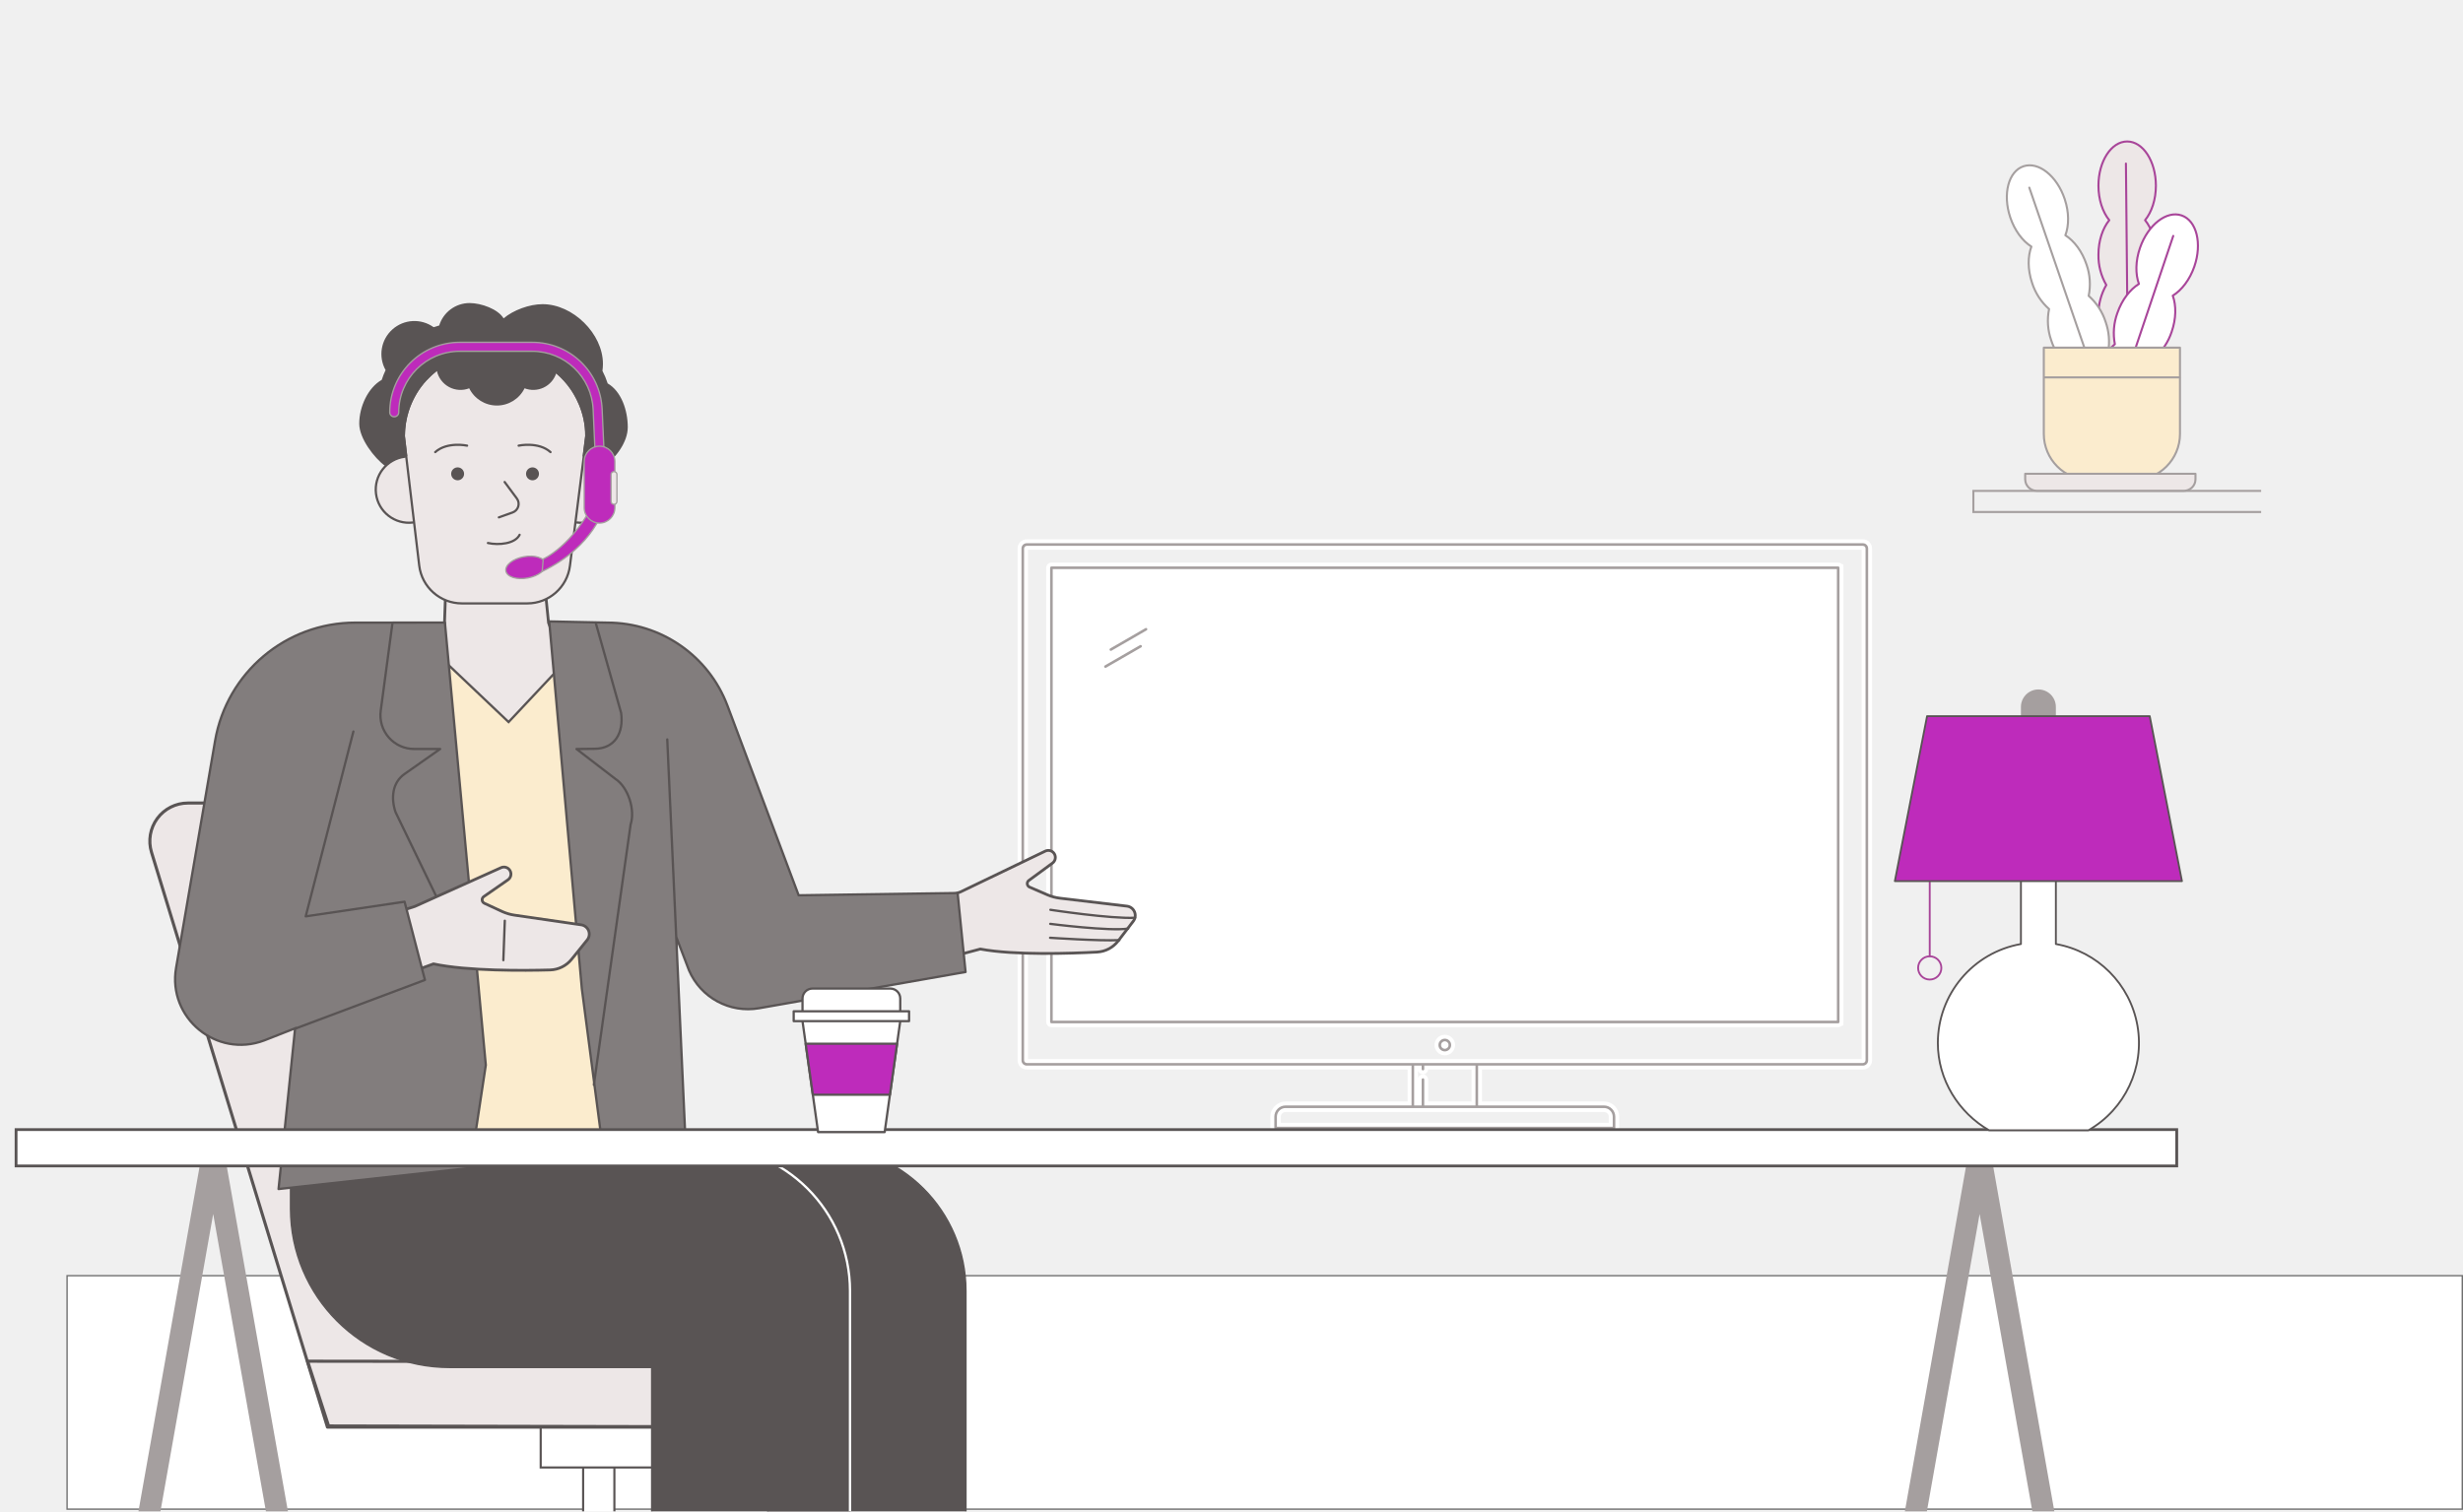
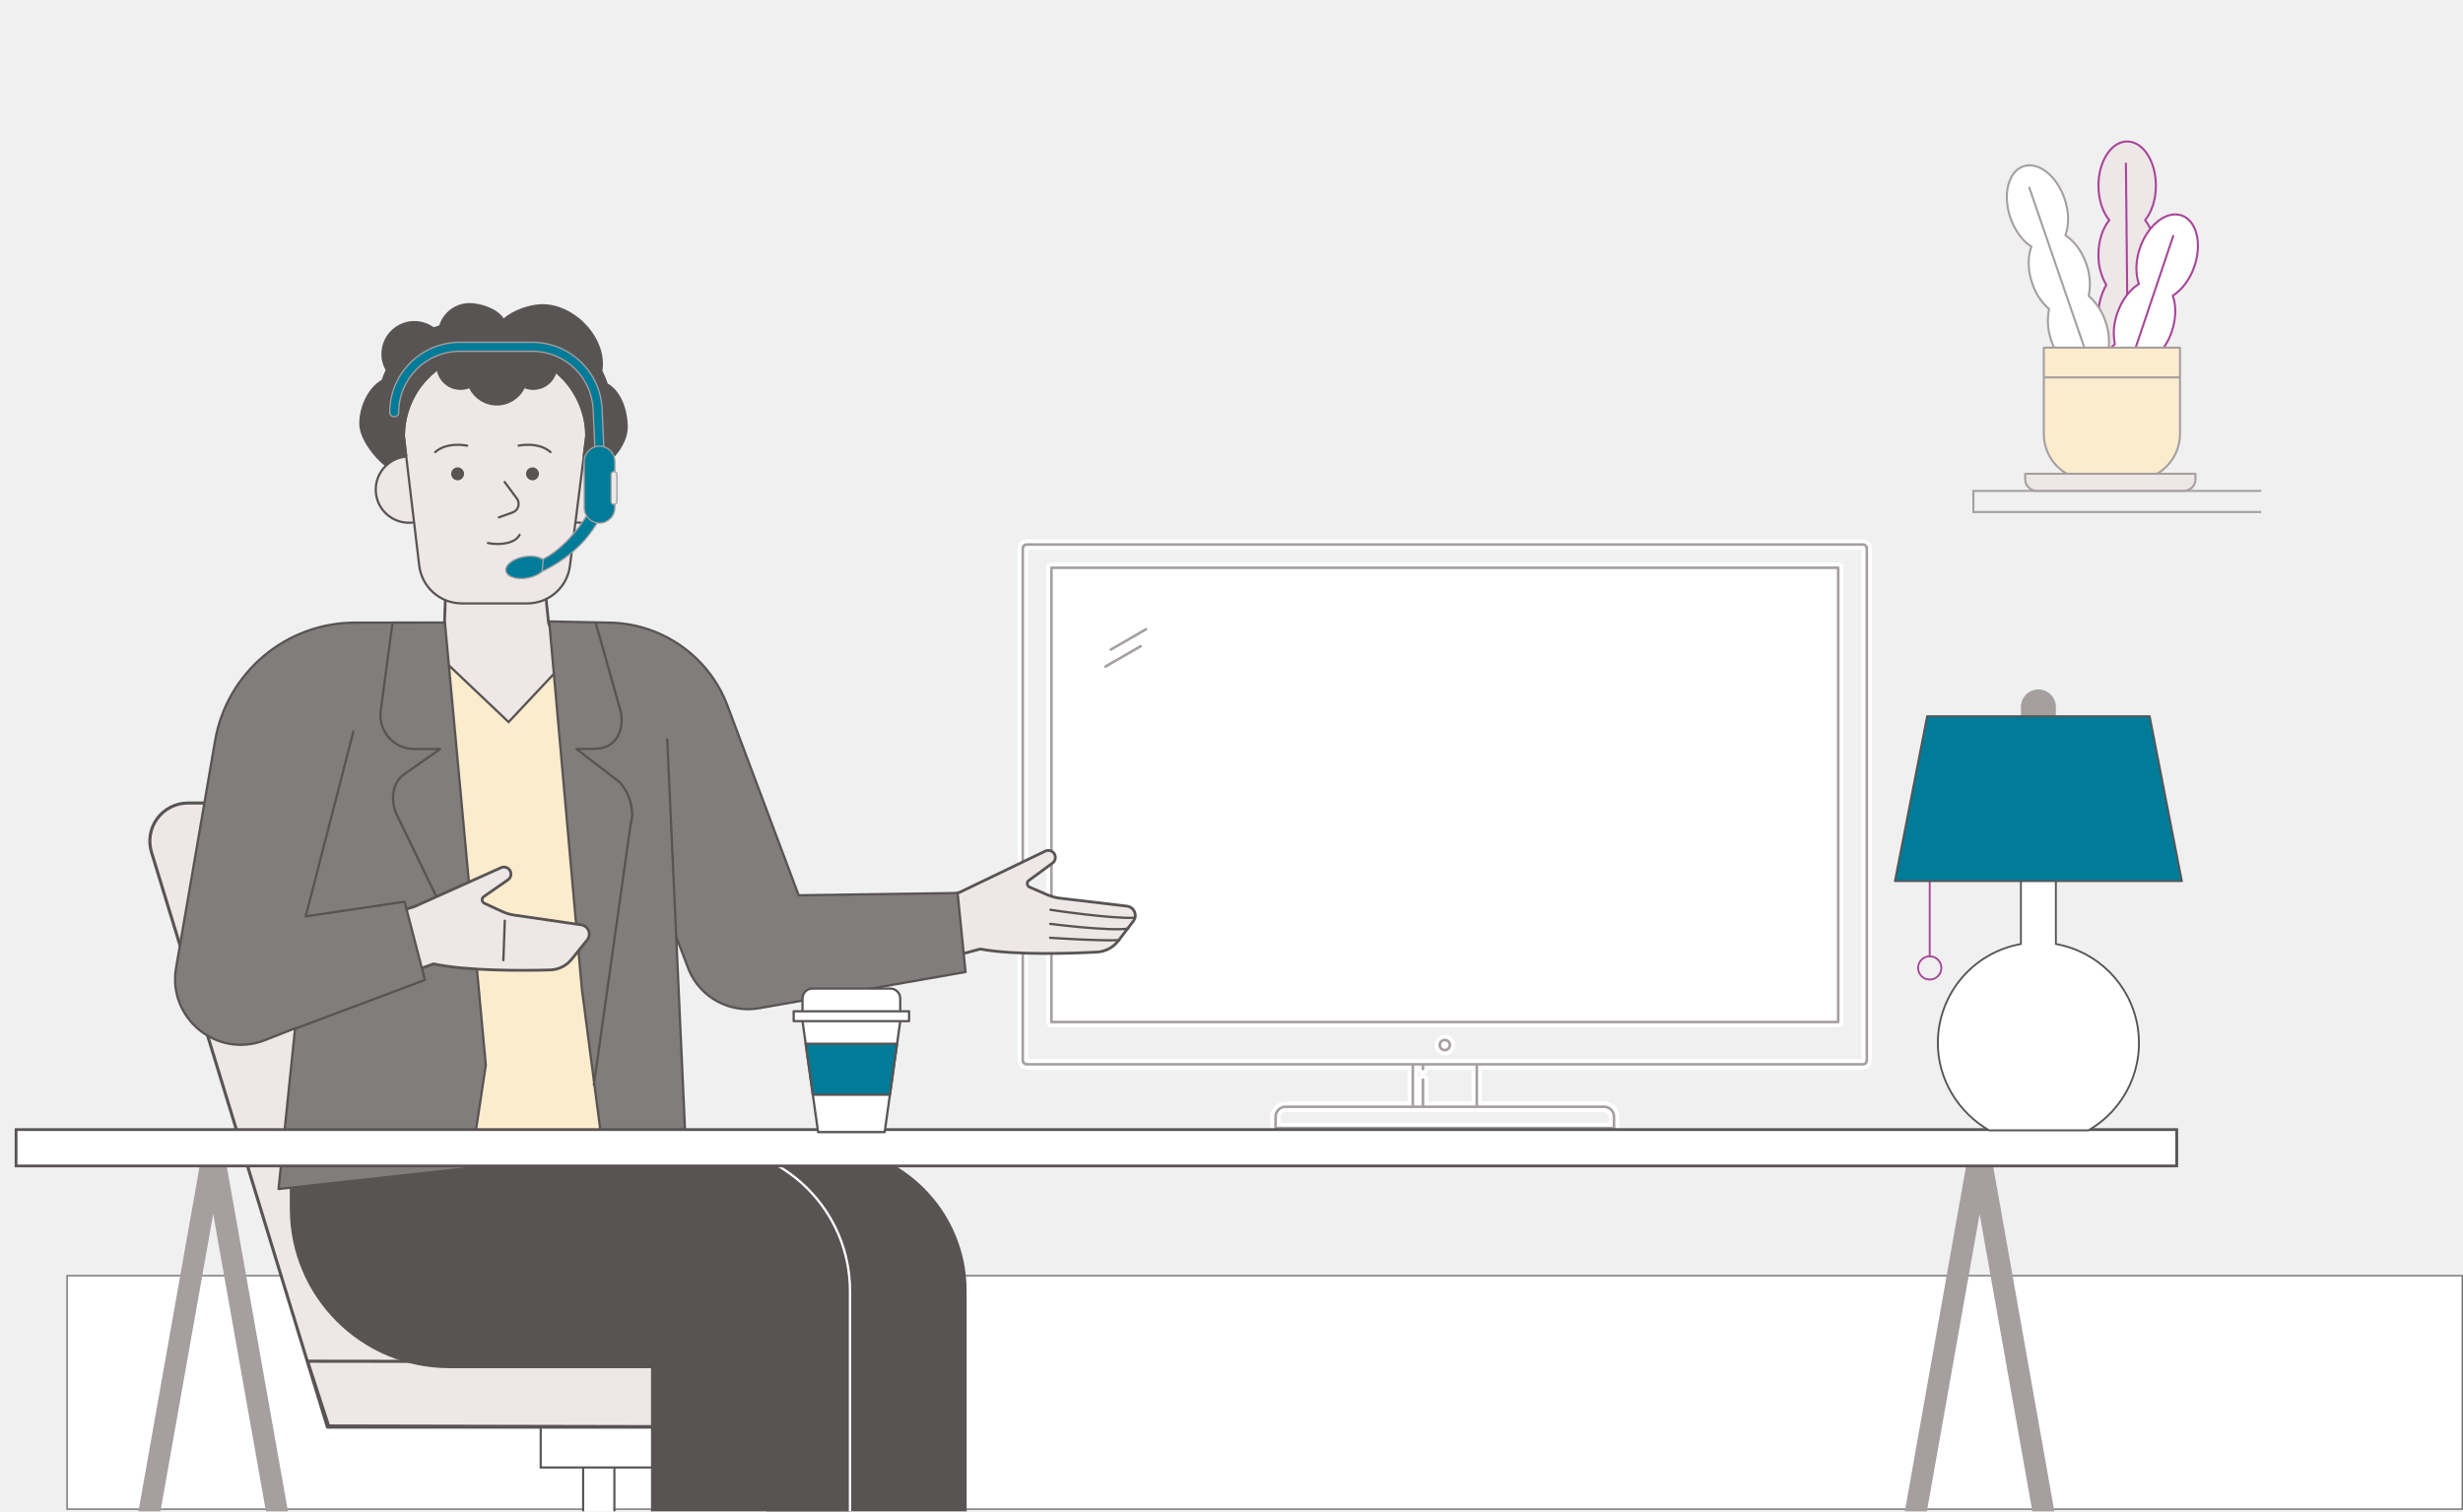
<svg xmlns="http://www.w3.org/2000/svg" width="1761.473" height="1081.059" viewBox="0 0 1761.473 1081.059">
  <defs>
    <clipPath id="clip-path">
      <rect id="Rectangle_1205" data-name="Rectangle 1205" width="1617.114" height="1081.059" transform="translate(0 0.002)" fill="none" />
    </clipPath>
  </defs>
  <g id="Assets" transform="translate(0 -0.002)">
    <g id="Rectangle_2044" data-name="Rectangle 2044" transform="translate(47.473 912.002)" fill="#fff" stroke="#707070" stroke-width="1">
      <rect width="1714" height="168" stroke="none" />
      <rect x="0.5" y="0.5" width="1713" height="167" fill="none" />
    </g>
    <rect id="Rectangle_1197" data-name="Rectangle 1197" width="563.363" height="327.114" transform="translate(753.591 405.044)" fill="#fff" />
    <rect id="Rectangle_1198" data-name="Rectangle 1198" width="563.363" height="327.114" transform="translate(753.591 405.044)" fill="none" stroke="#fff" stroke-miterlimit="10" stroke-width="2.801" />
    <g id="Group_1151" data-name="Group 1151">
      <g id="Group_1150" data-name="Group 1150" clip-path="url(#clip-path)">
        <path id="Path_3981" data-name="Path 3981" d="M1332.315,387.175H734.267a5.141,5.141,0,0,0-5.135,5.134v366.2a5.141,5.141,0,0,0,5.135,5.135h273.818v25.693H919.412a9.478,9.478,0,0,0-9.468,9.467v8.113a2.334,2.334,0,0,0,2.334,2.334H1154.3a2.333,2.333,0,0,0,2.334-2.334V798.8a9.478,9.478,0,0,0-9.468-9.467H1058.5V763.644h273.818a5.14,5.14,0,0,0,5.135-5.135v-366.2a5.14,5.14,0,0,0-5.135-5.134M1147.17,794a4.805,4.805,0,0,1,4.8,4.8v5.78H914.612V798.8a4.806,4.806,0,0,1,4.8-4.8Zm-129.511-26.918a2.334,2.334,0,0,0,2.334-2.334v-1.108h33.836v25.693h-33.836V772.221a2.334,2.334,0,0,0-4.668,0v17.116h-2.572V763.644h2.572v1.108a2.334,2.334,0,0,0,2.334,2.334m315.123-8.577a.473.473,0,0,1-.467.467H734.267a.473.473,0,0,1-.467-.467v-366.2a.473.473,0,0,1,.467-.467h598.048a.473.473,0,0,1,.467.467Z" fill="#a59f9f" />
        <path id="Path_3982" data-name="Path 3982" d="M1332.315,387.175H734.267a5.141,5.141,0,0,0-5.135,5.134v366.2a5.141,5.141,0,0,0,5.135,5.135h273.818v25.693H919.412a9.478,9.478,0,0,0-9.468,9.467v8.113a2.334,2.334,0,0,0,2.334,2.334H1154.3a2.333,2.333,0,0,0,2.334-2.334V798.8a9.478,9.478,0,0,0-9.468-9.467H1058.5V763.644h273.818a5.14,5.14,0,0,0,5.135-5.135v-366.2A5.14,5.14,0,0,0,1332.315,387.175ZM1147.17,794a4.805,4.805,0,0,1,4.8,4.8v5.78H914.612V798.8a4.806,4.806,0,0,1,4.8-4.8Zm-129.511-26.918a2.334,2.334,0,0,0,2.334-2.334v-1.108h33.836v25.693h-33.836V772.221a2.334,2.334,0,0,0-4.668,0v17.116h-2.572V763.644h2.572v1.108A2.334,2.334,0,0,0,1017.659,767.086Zm315.123-8.577a.473.473,0,0,1-.467.467H734.267a.473.473,0,0,1-.467-.467v-366.2a.473.473,0,0,1,.467-.467h598.048a.473.473,0,0,1,.467.467Z" fill="none" stroke="#fff" stroke-miterlimit="10" stroke-width="2.801" />
        <path id="Path_3983" data-name="Path 3983" d="M1314.631,403.8H751.952a2.333,2.333,0,0,0-2.334,2.333v324.9a2.334,2.334,0,0,0,2.334,2.334h562.679a2.334,2.334,0,0,0,2.334-2.334v-324.9a2.333,2.333,0,0,0-2.334-2.333M1312.3,728.7H754.286V408.468H1312.3Z" fill="#a59f9f" />
        <path id="Path_3984" data-name="Path 3984" d="M1314.631,403.8H751.952a2.333,2.333,0,0,0-2.334,2.333v324.9a2.334,2.334,0,0,0,2.334,2.334h562.679a2.334,2.334,0,0,0,2.334-2.334v-324.9A2.333,2.333,0,0,0,1314.631,403.8ZM1312.3,728.7H754.286V408.468H1312.3Z" fill="none" stroke="#fff" stroke-miterlimit="10" stroke-width="2.801" />
        <path id="Path_3985" data-name="Path 3985" d="M1033.292,741.566a5.96,5.96,0,1,0,5.958,5.96,5.965,5.965,0,0,0-5.958-5.96m0,7.251a1.292,1.292,0,1,1,1.291-1.291,1.293,1.293,0,0,1-1.291,1.291" fill="#a59f9f" />
        <path id="Path_3986" data-name="Path 3986" d="M1033.292,741.566a5.96,5.96,0,1,0,5.958,5.96A5.965,5.965,0,0,0,1033.292,741.566Zm0,7.251a1.292,1.292,0,1,1,1.291-1.291A1.293,1.293,0,0,1,1033.292,748.817Z" fill="none" stroke="#fff" stroke-miterlimit="10" stroke-width="2.801" />
        <path id="Path_3987" data-name="Path 3987" d="M790.6,479.131a2.317,2.317,0,0,0,1.165-.313l25.158-14.526a2.334,2.334,0,0,0-2.334-4.042l-25.158,14.526a2.334,2.334,0,0,0,1.169,4.355" fill="#a59f9f" />
        <path id="Path_3988" data-name="Path 3988" d="M790.6,479.131a2.317,2.317,0,0,0,1.165-.313l25.158-14.526a2.334,2.334,0,0,0-2.334-4.042l-25.158,14.526a2.334,2.334,0,0,0,1.169,4.355Z" fill="none" stroke="#fff" stroke-miterlimit="10" stroke-width="2.801" />
        <path id="Path_3989" data-name="Path 3989" d="M794.453,466.977a2.31,2.31,0,0,0,1.164-.313l25.158-14.527a2.334,2.334,0,1,0-2.335-4.043l-25.156,14.528a2.334,2.334,0,0,0,1.169,4.355" fill="#a59f9f" />
        <path id="Path_3990" data-name="Path 3990" d="M794.453,466.977a2.31,2.31,0,0,0,1.164-.313l25.158-14.527a2.334,2.334,0,1,0-2.335-4.043l-25.156,14.528a2.334,2.334,0,0,0,1.169,4.355Z" fill="none" stroke="#fff" stroke-miterlimit="10" stroke-width="2.801" />
        <path id="Path_3991" data-name="Path 3991" d="M439.391,1234.309V1032.386H417.043v201.923l-157.6,48.34v43.333H277.11v-31.543l151.108-47.182,151.107,47.182v31.543h17.662v-43.333Z" fill="#fff" />
        <path id="Path_3992" data-name="Path 3992" d="M439.391,1234.309V1032.386H417.043v201.923l-157.6,48.34v43.333H277.11v-31.543l151.108-47.182,151.107,47.182v31.543h17.662v-43.333Z" fill="none" stroke="#595454" stroke-miterlimit="10" stroke-width="1.524" />
        <rect id="Rectangle_1199" data-name="Rectangle 1199" width="83.048" height="62.286" transform="translate(386.693 987.402)" fill="#fff" />
        <rect id="Rectangle_1200" data-name="Rectangle 1200" width="83.048" height="62.286" transform="translate(386.693 987.402)" fill="none" stroke="#595454" stroke-miterlimit="10" stroke-width="1.524" />
        <path id="Path_3993" data-name="Path 3993" d="M318.3,574.425H134.372A27.214,27.214,0,0,0,108.349,609.6l125.825,411.233H487.362l-123.016-412.1A48.052,48.052,0,0,0,318.3,574.425" fill="#ede7e7" />
        <path id="Path_3994" data-name="Path 3994" d="M318.3,574.425H134.372A27.214,27.214,0,0,0,108.349,609.6l125.825,411.233H487.362l-123.016-412.1A48.052,48.052,0,0,0,318.3,574.425Z" fill="none" stroke="#595454" stroke-linecap="round" stroke-linejoin="round" stroke-width="2.213" />
        <path id="Path_3995" data-name="Path 3995" d="M648.659,1020.835l-413.654-.826-15.023-46.323,428.677.509a15.3,15.3,0,0,1,15.3,15.3v16.03a15.3,15.3,0,0,1-15.3,15.3" fill="#ede7e7" />
        <path id="Path_3996" data-name="Path 3996" d="M648.659,1020.835l-413.654-.826-15.023-46.323,428.677.509a15.3,15.3,0,0,1,15.3,15.3v16.03A15.3,15.3,0,0,1,648.659,1020.835Z" fill="none" stroke="#595454" stroke-linecap="round" stroke-linejoin="round" stroke-width="2.213" />
        <line id="Line_296" data-name="Line 296" x1="175.104" transform="translate(168.009 620.773)" fill="none" stroke="#595454" stroke-linecap="round" stroke-linejoin="round" stroke-width="1.524" />
        <line id="Line_297" data-name="Line 297" x1="175.104" transform="translate(238.214 855.831)" fill="none" stroke="#595454" stroke-linecap="round" stroke-linejoin="round" stroke-width="1.524" />
        <line id="Line_298" data-name="Line 298" x1="175.104" transform="translate(224.23 809.07)" fill="none" stroke="#595454" stroke-linecap="round" stroke-linejoin="round" stroke-width="1.524" />
        <line id="Line_299" data-name="Line 299" x1="175.104" transform="translate(182.062 667.774)" fill="none" stroke="#595454" stroke-linecap="round" stroke-linejoin="round" stroke-width="1.524" />
        <line id="Line_300" data-name="Line 300" x1="175.104" transform="translate(196.131 714.921)" fill="none" stroke="#595454" stroke-linecap="round" stroke-linejoin="round" stroke-width="1.524" />
        <line id="Line_301" data-name="Line 301" x1="175.104" transform="translate(210.14 761.863)" fill="none" stroke="#595454" stroke-linecap="round" stroke-linejoin="round" stroke-width="1.524" />
        <path id="Path_3997" data-name="Path 3997" d="M318.731,421.906l-.955,27.138-8.117,112.189L411.87,496.425,392.3,445.485,390.456,427.3Z" fill="#ede7e7" />
        <path id="Path_3998" data-name="Path 3998" d="M318.731,421.906l-.955,27.138-8.117,112.189L411.87,496.425,392.3,445.485,390.456,427.3Z" fill="none" stroke="#595454" stroke-miterlimit="10" stroke-width="2" />
        <path id="Path_3999" data-name="Path 3999" d="M418.379,326.686l-.009.075c-.3-.052-.59-.113-.89-.155l1.849-14.639A59.931,59.931,0,0,0,359.4,252.036H348.717a59.929,59.929,0,0,0-59.929,59.931l1.748,14.677c-.325.046-.644.109-.964.168l-.015-.126a23.711,23.711,0,1,0,5.76,47.071l0-.016c.274-.018.548-.032.824-.059l3.675,30.847a30.72,30.72,0,0,0,19.876,25.18l17.877,35.08,50.859-3.337V429.459a30.723,30.723,0,0,0,19.181-24.713l3.932-31.118c.363.042.724.053,1.086.078l-.007.051a23.711,23.711,0,0,0,5.761-47.071" fill="#ede7e7" />
        <path id="Path_4000" data-name="Path 4000" d="M376.3,339.865a4.625,4.625,0,1,1,5.455,3.607,4.627,4.627,0,0,1-5.455-3.607m-53.546,0a4.625,4.625,0,1,0,3.607-5.459,4.624,4.624,0,0,0-3.607,5.459" fill="#595454" />
        <path id="Path_4001" data-name="Path 4001" d="M330.326,431.622h46.8a30.727,30.727,0,0,0,30.485-26.876l11.723-92.779a59.93,59.93,0,0,0-59.93-59.93H348.717a59.93,59.93,0,0,0-59.93,59.93l11.027,92.562A30.728,30.728,0,0,0,330.326,431.622Z" fill="none" stroke="#595454" stroke-miterlimit="10" stroke-width="1.602" />
        <path id="Path_4002" data-name="Path 4002" d="M371.612,382.533c-3.2,6.469-14.849,7.6-22.669,5.886" fill="none" stroke="#595454" stroke-linecap="round" stroke-miterlimit="10" stroke-width="1.602" />
        <path id="Path_4003" data-name="Path 4003" d="M370.916,318.777s14.146-3.083,22.8,4.618" fill="none" stroke="#595454" stroke-linecap="round" stroke-miterlimit="10" stroke-width="1.602" />
        <path id="Path_4004" data-name="Path 4004" d="M334.058,318.777s-14.146-3.083-22.8,4.618" fill="none" stroke="#595454" stroke-linecap="round" stroke-miterlimit="10" stroke-width="1.602" />
        <path id="Path_4005" data-name="Path 4005" d="M360.906,344.789l8.727,11.775a6.514,6.514,0,0,1-3.045,10.014l-9.825,3.505" fill="none" stroke="#595454" stroke-linecap="round" stroke-linejoin="round" stroke-width="1.602" />
        <path id="Path_4006" data-name="Path 4006" d="M418.379,326.686a23.711,23.711,0,0,1-5.761,47.071" fill="none" stroke="#595454" stroke-linecap="round" stroke-linejoin="round" stroke-width="1.602" />
        <path id="Path_4007" data-name="Path 4007" d="M289.556,326.686a23.711,23.711,0,0,0,5.76,47.071" fill="none" stroke="#595454" stroke-linecap="round" stroke-linejoin="round" stroke-width="1.602" />
        <path id="Path_4008" data-name="Path 4008" d="M434.6,274.267a59.015,59.015,0,0,0-3.749-8.991,39.054,39.054,0,0,0,.357-4.987c0-21.629-21.515-42.711-43.144-42.711-9.472,0-20.969,4.268-27.921,10.153-3.969-6.667-16-10.954-24.31-10.954A22.775,22.775,0,0,0,314.1,232.829q-2.028.534-4.007,1.214a23.591,23.591,0,0,0-34.326,30.691,59.116,59.116,0,0,0-2.774,6.995c-9.809,5.575-16.076,19.239-16.076,31.306,0,10.6,10.649,24.512,18.747,30.453a23.589,23.589,0,0,1,13.891-6.8l1.78-.319-1.708-14.442c0-.032,0-.063,0-.1.19-25.878,16.109-40.353,16.284-40.537a59.884,59.884,0,0,1,6.4-5.824l.154-.121a17.278,17.278,0,0,0,23.1,12.406,22.065,22.065,0,0,0,39.6,0,17.268,17.268,0,0,0,22.584-10.588,57.706,57.706,0,0,1,10.228,11.258c1.778,2.6,10.895,16,10.5,33.438l-1.839,14.585,1.723.239a23.582,23.582,0,0,1,13.9,6.812c8.046-5.9,16.705-17.2,16.705-27.925,0-12.029-4.625-25.717-14.384-31.306" fill="#595454" />
-         <path id="Path_4009" data-name="Path 4009" d="M390.2,403.224c.775,4.19-4.947,8.761-12.781,10.209s-14.812-.773-15.587-4.963,4.947-8.761,12.781-10.209,14.812.773,15.587,4.963" fill="#be2bbb" />
+         <path id="Path_4009" data-name="Path 4009" d="M390.2,403.224c.775,4.19-4.947,8.761-12.781,10.209s-14.812-.773-15.587-4.963,4.947-8.761,12.781-10.209,14.812.773,15.587,4.963" fill="#007B98" />
        <path id="Path_4010" data-name="Path 4010" d="M390.2,403.224c.775,4.19-4.947,8.761-12.781,10.209s-14.812-.773-15.587-4.963,4.947-8.761,12.781-10.209S389.42,399.034,390.2,403.224Z" fill="none" stroke="#a59f9f" stroke-miterlimit="10" stroke-width="0.95" />
-         <path id="Path_4011" data-name="Path 4011" d="M388.527,399.837s21.319-9.229,37.713-43.066c4.041-8.342,5.711,6.011,5.711,6.011s-6.707,27.889-44.209,45.963Z" fill="#be2bbb" />
+         <path id="Path_4011" data-name="Path 4011" d="M388.527,399.837s21.319-9.229,37.713-43.066c4.041-8.342,5.711,6.011,5.711,6.011s-6.707,27.889-44.209,45.963Z" fill="#007B98" />
        <path id="Path_4012" data-name="Path 4012" d="M388.527,399.837s21.319-9.229,37.713-43.066c4.041-8.342,5.711,6.011,5.711,6.011s-6.707,27.889-44.209,45.963Z" fill="none" stroke="#a59f9f" stroke-miterlimit="10" stroke-width="0.95" />
-         <path id="Path_4013" data-name="Path 4013" d="M429.171,334.814a3.218,3.218,0,0,1-3.212-3.071l-1.766-38.8A43.567,43.567,0,0,0,380.6,251.285H328.807a43.688,43.688,0,0,0-43.639,43.639,3.217,3.217,0,0,1-6.435,0,50.131,50.131,0,0,1,50.074-50.074H380.6a49.993,49.993,0,0,1,50.022,47.8l1.766,38.8a3.217,3.217,0,0,1-3.068,3.36c-.05,0-.1,0-.149,0" fill="#be2bbb" />
+         <path id="Path_4013" data-name="Path 4013" d="M429.171,334.814a3.218,3.218,0,0,1-3.212-3.071l-1.766-38.8A43.567,43.567,0,0,0,380.6,251.285H328.807a43.688,43.688,0,0,0-43.639,43.639,3.217,3.217,0,0,1-6.435,0,50.131,50.131,0,0,1,50.074-50.074H380.6a49.993,49.993,0,0,1,50.022,47.8l1.766,38.8a3.217,3.217,0,0,1-3.068,3.36c-.05,0-.1,0-.149,0" fill="#007B98" />
        <path id="Path_4014" data-name="Path 4014" d="M429.171,334.814a3.218,3.218,0,0,1-3.212-3.071l-1.766-38.8A43.567,43.567,0,0,0,380.6,251.285H328.807a43.688,43.688,0,0,0-43.639,43.639,3.217,3.217,0,0,1-6.435,0,50.131,50.131,0,0,1,50.074-50.074H380.6a49.993,49.993,0,0,1,50.022,47.8l1.766,38.8a3.217,3.217,0,0,1-3.068,3.36C429.27,334.813,429.22,334.814,429.171,334.814Z" fill="none" stroke="#a59f9f" stroke-miterlimit="10" stroke-width="0.95" />
-         <path id="Path_4015" data-name="Path 4015" d="M428.77,374.168h0a10.986,10.986,0,0,1-10.954-10.954V330.123a10.954,10.954,0,0,1,21.908,0v33.091a10.986,10.986,0,0,1-10.954,10.954" fill="#be2bbb" />
+         <path id="Path_4015" data-name="Path 4015" d="M428.77,374.168h0a10.986,10.986,0,0,1-10.954-10.954V330.123a10.954,10.954,0,0,1,21.908,0v33.091a10.986,10.986,0,0,1-10.954,10.954" fill="#007B98" />
        <path id="Path_4016" data-name="Path 4016" d="M428.77,374.168h0a10.986,10.986,0,0,1-10.954-10.954V330.123a10.954,10.954,0,0,1,21.908,0v33.091A10.986,10.986,0,0,1,428.77,374.168Z" fill="none" stroke="#a59f9f" stroke-miterlimit="10" stroke-width="0.95" />
        <path id="Path_4017" data-name="Path 4017" d="M439.115,360.783h0a2.109,2.109,0,0,1-2.1-2.1l0-19.253a2.1,2.1,0,0,1,4.206,0l0,19.254a2.109,2.109,0,0,1-2.1,2.1" fill="#ede7e7" />
        <path id="Path_4018" data-name="Path 4018" d="M439.115,360.783h0a2.109,2.109,0,0,1-2.1-2.1l0-19.253a2.1,2.1,0,0,1,4.206,0l0,19.254A2.109,2.109,0,0,1,439.115,360.783Z" fill="none" stroke="#a59f9f" stroke-miterlimit="10" stroke-width="0.95" />
        <path id="Path_4019" data-name="Path 4019" d="M587.239,819.9H508.522V978.156h40.463V1271.7h141.83V923.474A103.576,103.576,0,0,0,587.239,819.9" fill="#595454" />
        <path id="Path_4020" data-name="Path 4020" d="M587.239,819.9H508.522V978.156h40.463V1271.7h141.83V923.474A103.576,103.576,0,0,0,587.239,819.9Z" fill="none" stroke="#595454" stroke-miterlimit="10" stroke-width="1" />
        <path id="Path_4021" data-name="Path 4021" d="M419.515,819.9V728.789H323.946a116.17,116.17,0,0,0-116.17,116.17v19.594a113.6,113.6,0,0,0,113.6,113.6H466.073V1271.7H607.9V923.474A103.576,103.576,0,0,0,504.328,819.9Z" fill="#595454" />
        <path id="Path_4022" data-name="Path 4022" d="M419.515,819.9V728.789H323.946a116.17,116.17,0,0,0-116.17,116.17v19.594a113.6,113.6,0,0,0,113.6,113.6H466.073V1271.7H607.9V923.474A103.576,103.576,0,0,0,504.328,819.9Z" fill="none" stroke="#595454" stroke-miterlimit="10" stroke-width="1" />
        <path id="Path_4023" data-name="Path 4023" d="M607.9,1270.837V923.474A103.575,103.575,0,0,0,504.328,819.9h-13.9" fill="none" stroke="#fff" stroke-linecap="round" stroke-linejoin="round" stroke-width="1.656" />
        <path id="Path_4024" data-name="Path 4024" d="M434.21,819.368h-138.4l-5.251-372.336,73.175,69.452,65.221-69.452Z" fill="#fbecce" />
        <path id="Path_4025" data-name="Path 4025" d="M434.21,819.368h-138.4l-5.251-372.336,73.175,69.452,65.221-69.452Z" fill="none" stroke="#595454" stroke-miterlimit="10" stroke-width="1.656" />
        <g id="hand">
          <path id="Path_4026" data-name="Path 4026" d="M654.1,649.481l32.673-11.414,60.8-29.258a5.017,5.017,0,0,1,5.143,8.565L735.8,629.794a2.764,2.764,0,0,0,.5,4.752c3.668,1.647,9.172,4,12.965,5.609a32.16,32.16,0,0,0,8.8,2.335c9.909,1.171,33.728,3.988,47.946,5.693a6.7,6.7,0,0,1,4.516,10.721l-10.829,14.148a20.392,20.392,0,0,1-15.109,7.973c-18.292.977-58.9,2.427-83.52-2.174l-61.344,16.425Z" fill="#ede7e7" />
          <path id="Path_4027" data-name="Path 4027" d="M654.1,649.481l32.673-11.414,60.8-29.258a5.017,5.017,0,0,1,5.143,8.565L735.8,629.794a2.764,2.764,0,0,0,.5,4.752c3.668,1.647,9.172,4,12.965,5.609a32.16,32.16,0,0,0,8.8,2.335c9.909,1.171,33.728,3.988,47.946,5.693a6.7,6.7,0,0,1,4.516,10.721l-10.829,14.148a20.392,20.392,0,0,1-15.109,7.973c-18.292.977-58.9,2.427-83.52-2.174l-61.344,16.425Z" fill="none" stroke="#595454" stroke-miterlimit="10" stroke-width="2" />
          <path id="Path_4028" data-name="Path 4028" d="M811.811,656.486c-17.467.872-60.595-5.7-60.595-5.7" fill="none" stroke="#595454" stroke-linecap="round" stroke-linejoin="round" stroke-width="1.656" />
          <path id="Path_4029" data-name="Path 4029" d="M806.836,664.213c-13.243,2.068-55.728-3.366-55.728-3.366" fill="none" stroke="#595454" stroke-linecap="round" stroke-linejoin="round" stroke-width="1.656" />
          <path id="Path_4030" data-name="Path 4030" d="M800.5,672.487c-14.08.7-49.5-1.691-49.5-1.691" fill="none" stroke="#595454" stroke-linecap="round" stroke-linejoin="round" stroke-width="1.656" />
        </g>
        <path id="Path_4031" data-name="Path 4031" d="M250.058,720.23l-61.195,24.036c-34,12.823-69.078-16.132-62.928-51.949l27.889-162.423a101.735,101.735,0,0,1,100.268-84.518l64.1-.049,29.243,316.541-11.124,73.591-137.1,15.058,11.828-114.885" fill="#827d7d" />
        <path id="Path_4032" data-name="Path 4032" d="M250.058,720.23l-61.195,24.036c-34,12.823-69.078-16.132-62.928-51.949l27.889-162.423a101.735,101.735,0,0,1,100.268-84.518l64.1-.049,29.243,316.541-11.124,73.591-137.1,15.058,11.828-114.885" fill="none" stroke="#595454" stroke-linecap="round" stroke-linejoin="round" stroke-width="1.656" />
        <path id="Path_4033" data-name="Path 4033" d="M483.626,670.18l9.133,23.913a45.937,45.937,0,0,0,50.134,27.088l147.648-25.9-5.684-56.489-113.689,1.625L520.325,504.921a91.794,91.794,0,0,0-85.944-59.545l-41.6-.862,23.328,262.635L430.872,819.9h59.559L477.2,528.918" fill="#827d7d" />
        <path id="Path_4034" data-name="Path 4034" d="M483.626,670.18l9.133,23.913a45.937,45.937,0,0,0,50.134,27.088l147.648-25.9-5.684-56.489-113.689,1.625L520.325,504.921a91.794,91.794,0,0,0-85.944-59.545l-41.6-.862,23.328,262.635L430.872,819.9h59.559L477.2,528.918" fill="none" stroke="#595454" stroke-linecap="round" stroke-linejoin="round" stroke-width="1.656" />
        <path id="Path_4035" data-name="Path 4035" d="M280.715,445.376l-8.435,63.061a24.122,24.122,0,0,0,23.91,27.32h18.6l-25.491,17.9c-8.717,6.121-9.808,17.1-6.453,27.206l29.274,60.584" fill="none" stroke="#595454" stroke-linecap="round" stroke-linejoin="round" stroke-width="1.656" />
        <path id="Path_4036" data-name="Path 4036" d="M426.014,445.376l18.2,64.6c1.934,14.464-4.593,25.645-19.186,25.645l-12.727.156,27.786,21.364c9.2,5.979,14.356,22.263,10.9,32.676L424.716,775.942" fill="none" stroke="#595454" stroke-linecap="round" stroke-linejoin="round" stroke-width="1.656" />
        <path id="Path_4037" data-name="Path 4037" d="M263.827,658.9l32.958-10.564,61.538-27.673a5.017,5.017,0,0,1,4.92,8.7L346,641.339a2.764,2.764,0,0,0,.375,4.763c3.625,1.742,9.065,4.236,12.816,5.943a32.185,32.185,0,0,0,8.732,2.562c9.875,1.427,33.613,4.861,47.783,6.933a6.7,6.7,0,0,1,4.237,10.835l-11.192,13.862a20.4,20.4,0,0,1-15.311,7.579c-18.311.5-58.944.9-83.436-4.337l-68.285,24.915Z" fill="#ede7e7" />
        <path id="Path_4038" data-name="Path 4038" d="M263.827,658.9l32.958-10.564,61.538-27.673a5.017,5.017,0,0,1,4.92,8.7L346,641.339a2.764,2.764,0,0,0,.375,4.763c3.625,1.742,9.065,4.236,12.816,5.943a32.185,32.185,0,0,0,8.732,2.562c9.875,1.427,33.613,4.861,47.783,6.933a6.7,6.7,0,0,1,4.237,10.835l-11.192,13.862a20.4,20.4,0,0,1-15.311,7.579c-18.311.5-58.944.9-83.436-4.337l-68.285,24.915Z" fill="none" stroke="#595454" stroke-miterlimit="10" stroke-width="2" />
        <path id="Path_4039" data-name="Path 4039" d="M252.739,523.251,218.632,655.488,289.338,645,303.9,700.964l-92.166,34.6" fill="#827d7d" />
        <path id="Path_4040" data-name="Path 4040" d="M252.739,523.251,218.632,655.488,289.338,645,303.9,700.964l-92.166,34.6" fill="none" stroke="#595454" stroke-linecap="round" stroke-linejoin="round" stroke-width="1.656" />
        <line id="Line_302" data-name="Line 302" x1="1.031" y2="28.202" transform="translate(359.985 658.611)" fill="none" stroke="#595454" stroke-linecap="round" stroke-linejoin="round" stroke-width="1.656" />
        <path id="Path_4041" data-name="Path 4041" d="M1639.046,366.244H1411.312V351.138h227.734" fill="none" stroke="#a59f9f" stroke-miterlimit="10" stroke-width="1.475" />
        <path id="Path_4042" data-name="Path 4042" d="M1534.1,157.494c4.711-5.792,7.737-14.69,7.737-24.689,0-17.456-9.2-31.606-20.544-31.606s-20.544,14.15-20.544,31.606c0,10,3.026,18.9,7.737,24.689-4.711,5.791-7.737,14.69-7.737,24.689a41.877,41.877,0,0,0,5.62,21.677,41.875,41.875,0,0,0-5.62,21.676,42.65,42.65,0,0,0,4.917,20.486,42.65,42.65,0,0,0-4.917,20.486c0,17.455,9.2,31.605,20.544,31.605s20.544-14.15,20.544-31.605a42.663,42.663,0,0,0-4.916-20.486,42.663,42.663,0,0,0,4.916-20.486,41.876,41.876,0,0,0-5.62-21.676,41.877,41.877,0,0,0,5.62-21.677c0-10-3.026-18.9-7.737-24.689" fill="#ede7e7" />
        <path id="Path_4043" data-name="Path 4043" d="M1534.1,157.494c4.711-5.792,7.737-14.69,7.737-24.689,0-17.456-9.2-31.606-20.544-31.606s-20.544,14.15-20.544,31.606c0,10,3.026,18.9,7.737,24.689-4.711,5.791-7.737,14.69-7.737,24.689a41.877,41.877,0,0,0,5.62,21.677,41.875,41.875,0,0,0-5.62,21.676,42.65,42.65,0,0,0,4.917,20.486,42.65,42.65,0,0,0-4.917,20.486c0,17.455,9.2,31.605,20.544,31.605s20.544-14.15,20.544-31.605a42.663,42.663,0,0,0-4.916-20.486,42.663,42.663,0,0,0,4.916-20.486,41.876,41.876,0,0,0-5.62-21.676,41.877,41.877,0,0,0,5.62-21.677C1541.836,172.184,1538.81,163.285,1534.1,157.494Z" fill="none" stroke="#a84599" stroke-linecap="round" stroke-linejoin="round" stroke-width="1.475" />
        <line id="Line_303" data-name="Line 303" x2="1.776" y2="183.316" transform="translate(1520.404 117.002)" fill="#fff" />
        <line id="Line_304" data-name="Line 304" x2="1.776" y2="183.316" transform="translate(1520.404 117.002)" fill="none" stroke="#a84599" stroke-linecap="round" stroke-linejoin="round" stroke-width="1.475" />
        <path id="Path_4044" data-name="Path 4044" d="M1477.1,168.306c2.638-6.984,2.7-16.383-.463-25.869-5.517-16.561-18.716-27.079-29.481-23.493s-15.018,19.919-9.5,36.48c3.16,9.486,8.844,16.972,15.144,20.978-2.639,6.983-2.7,16.383.463,25.869a41.88,41.88,0,0,0,12.183,18.789,41.886,41.886,0,0,0,1.519,22.342,42.664,42.664,0,0,0,11.14,17.881,42.669,42.669,0,0,0,1.81,20.99c5.517,16.56,18.716,27.078,29.48,23.492s15.019-19.919,9.5-36.479a42.666,42.666,0,0,0-11.139-17.882,42.653,42.653,0,0,0-1.811-20.989,41.865,41.865,0,0,0-12.183-18.789,41.875,41.875,0,0,0-1.519-22.342c-3.161-9.486-8.845-16.972-15.144-20.978" fill="#fff" />
        <path id="Path_4045" data-name="Path 4045" d="M1477.1,168.306c2.638-6.984,2.7-16.383-.463-25.869-5.517-16.561-18.716-27.079-29.481-23.493s-15.018,19.919-9.5,36.48c3.16,9.486,8.844,16.972,15.144,20.978-2.639,6.983-2.7,16.383.463,25.869a41.88,41.88,0,0,0,12.183,18.789,41.886,41.886,0,0,0,1.519,22.342,42.664,42.664,0,0,0,11.14,17.881,42.669,42.669,0,0,0,1.81,20.99c5.517,16.56,18.716,27.078,29.48,23.492s15.019-19.919,9.5-36.479a42.666,42.666,0,0,0-11.139-17.882,42.653,42.653,0,0,0-1.811-20.989,41.865,41.865,0,0,0-12.183-18.789,41.875,41.875,0,0,0-1.519-22.342C1489.083,179.8,1483.4,172.312,1477.1,168.306Z" fill="none" stroke="#a59f9f" stroke-linecap="round" stroke-linejoin="round" stroke-width="1.475" />
        <line id="Line_305" data-name="Line 305" x2="59.625" y2="173.357" transform="translate(1451.308 134.218)" fill="#fff" />
        <line id="Line_306" data-name="Line 306" x2="59.625" y2="173.357" transform="translate(1451.308 134.218)" fill="none" stroke="#a59f9f" stroke-linecap="round" stroke-linejoin="round" stroke-width="1.475" />
        <path id="Path_4046" data-name="Path 4046" d="M1553.9,211.5c6.35-3.926,12.127-11.34,15.407-20.785,5.726-16.49,1.679-32.875-9.04-36.6s-24.049,6.629-29.775,23.119c-3.279,9.446-3.339,18.845-.788,25.861-6.351,3.926-12.129,11.34-15.409,20.785a41.893,41.893,0,0,0-1.8,22.321,41.878,41.878,0,0,0-12.419,18.634A42.653,42.653,0,0,0,1498,285.8a42.666,42.666,0,0,0-11.365,17.739c-5.725,16.49-1.678,32.874,9.041,36.6s24.049-6.629,29.774-23.118a42.656,42.656,0,0,0,2.076-20.965,42.664,42.664,0,0,0,11.364-17.739,41.881,41.881,0,0,0,1.8-22.321,41.869,41.869,0,0,0,12.419-18.634c3.28-9.446,3.34-18.845.79-25.861" fill="#fff" />
        <path id="Path_4047" data-name="Path 4047" d="M1553.9,211.5c6.35-3.926,12.127-11.34,15.407-20.785,5.726-16.49,1.679-32.875-9.04-36.6s-24.049,6.629-29.775,23.119c-3.279,9.446-3.339,18.845-.788,25.861-6.351,3.926-12.129,11.34-15.409,20.785a41.893,41.893,0,0,0-1.8,22.321,41.878,41.878,0,0,0-12.419,18.634A42.653,42.653,0,0,0,1498,285.8a42.666,42.666,0,0,0-11.365,17.739c-5.725,16.49-1.678,32.874,9.041,36.6s24.049-6.629,29.774-23.118a42.656,42.656,0,0,0,2.076-20.965,42.664,42.664,0,0,0,11.364-17.739,41.881,41.881,0,0,0,1.8-22.321,41.869,41.869,0,0,0,12.419-18.634C1556.393,227.913,1556.453,218.514,1553.9,211.5Z" fill="none" stroke="#a84599" stroke-linecap="round" stroke-linejoin="round" stroke-width="1.475" />
        <line id="Line_307" data-name="Line 307" x1="58.453" y2="173.756" transform="translate(1495.795 168.754)" fill="#fff" />
        <line id="Line_308" data-name="Line 308" x1="58.453" y2="173.756" transform="translate(1495.795 168.754)" fill="none" stroke="#a84599" stroke-linecap="round" stroke-linejoin="round" stroke-width="1.475" />
        <path id="Path_4048" data-name="Path 4048" d="M1526.049,343.379h-31.357a33.017,33.017,0,0,1-33.017-33.017V248.684h97.391v61.678a33.017,33.017,0,0,1-33.017,33.017" fill="#fbecce" />
        <path id="Path_4049" data-name="Path 4049" d="M1526.049,343.379h-31.357a33.017,33.017,0,0,1-33.017-33.017V248.684h97.391v61.678A33.017,33.017,0,0,1,1526.049,343.379Z" fill="none" stroke="#a59f9f" stroke-linecap="round" stroke-linejoin="round" stroke-width="1.475" />
        <line id="Line_309" data-name="Line 309" x2="96.358" transform="translate(1462.374 269.961)" fill="#fff" />
        <line id="Line_310" data-name="Line 310" x2="96.358" transform="translate(1462.374 269.961)" fill="none" stroke="#a59f9f" stroke-linecap="round" stroke-linejoin="round" stroke-width="1.475" />
        <path id="Path_4050" data-name="Path 4050" d="M1561.893,351.07H1456.621a8.258,8.258,0,0,1-8.258-8.258v-3.921h121.788v3.921a8.258,8.258,0,0,1-8.258,8.258" fill="#ede7e7" />
        <path id="Path_4051" data-name="Path 4051" d="M1561.893,351.07H1456.621a8.258,8.258,0,0,1-8.258-8.258v-3.921h121.788v3.921A8.258,8.258,0,0,1,1561.893,351.07Z" fill="none" stroke="#a59f9f" stroke-linecap="round" stroke-linejoin="round" stroke-width="1.475" />
        <path id="Path_4052" data-name="Path 4052" d="M252.644,1433.393l15.767.117L160.343,823.977l.662-3.738-8.535.063-8.535-.063.663,3.738L36.53,1433.51l15.766-.117,23.69-133.618H228.954Zm-174.1-148.041L152.47,868.381,226.4,1285.352Zm1437.4,148.041,15.766.117L1423.639,823.977l.663-3.738-8.535.063-8.535-.063.662,3.738L1299.826,1433.51l15.767-.117,23.69-133.618h152.968Zm-174.1-148.041,73.927-416.971,73.927,416.971Z" fill="#a59f9f" />
        <rect id="Rectangle_1201" data-name="Rectangle 1201" width="1545.261" height="26.002" transform="translate(11.488 808.009)" fill="#fff" />
        <rect id="Rectangle_1202" data-name="Rectangle 1202" width="1545.261" height="26.002" transform="translate(11.488 808.009)" fill="none" stroke="#595454" stroke-miterlimit="10" stroke-width="2" />
        <g id="Group_1163" data-name="Group 1163">
          <path id="Path_4053" data-name="Path 4053" d="M1470.305,675.273V569.761h-24.994V675.273a71.931,71.931,0,0,0-59.416,70.75c-.028,26.376,14.9,49.934,36.636,62.469h71.057a71.927,71.927,0,0,0-23.283-133.219" fill="#fff" />
          <path id="Path_4054" data-name="Path 4054" d="M1470.305,675.273V569.761h-24.994V675.273a71.931,71.931,0,0,0-59.416,70.75c-.028,26.376,14.9,49.934,36.636,62.469h71.057a71.927,71.927,0,0,0-23.283-133.219Z" fill="none" stroke="#595454" stroke-linecap="round" stroke-linejoin="round" stroke-width="1.33" />
          <path id="Path_4055" data-name="Path 4055" d="M1470.305,505.936a12.5,12.5,0,1,0-24.994,0v63.826h24.994Z" fill="#a59f9f" />
          <path id="Path_4057" data-name="Path 4057" d="M1388.407,692.372a8.315,8.315,0,1,0-8.315,8.315A8.315,8.315,0,0,0,1388.407,692.372Z" fill="none" stroke="#a84599" stroke-linecap="round" stroke-linejoin="round" stroke-width="1.33" />
          <line id="Line_311" data-name="Line 311" y2="53.499" transform="translate(1380.092 630.279)" fill="none" stroke="#a84599" stroke-linecap="round" stroke-linejoin="round" stroke-width="1.33" />
-           <path id="Path_4058" data-name="Path 4058" d="M1537.427,512.277H1378.189l-23.037,118h205.311Z" fill="#be2bbb" />
+           <path id="Path_4058" data-name="Path 4058" d="M1537.427,512.277H1378.189l-23.037,118h205.311Z" fill="#007B98" />
          <path id="Path_4059" data-name="Path 4059" d="M1537.427,512.277H1378.189l-23.037,118h205.311Z" fill="none" stroke="#595454" stroke-linecap="round" stroke-linejoin="round" stroke-width="1.33" />
        </g>
        <path id="Path_4060" data-name="Path 4060" d="M643.832,723.37v-9.146a7.1,7.1,0,0,0-7.1-7.1H581.037a7.1,7.1,0,0,0-7.1,7.1v16.207l11.13,79.352H632.7l11.131-79.352Z" fill="#fff" />
        <path id="Path_4061" data-name="Path 4061" d="M643.832,723.37v-9.146a7.1,7.1,0,0,0-7.1-7.1H581.037a7.1,7.1,0,0,0-7.1,7.1v16.207l11.13,79.352H632.7l11.131-79.352Z" fill="none" stroke="#595454" stroke-linecap="round" stroke-linejoin="round" stroke-width="1.618" />
-         <path id="Path_4062" data-name="Path 4062" d="M636.445,783.094H581.323L576.2,746.589h65.364Z" fill="#be2bbb" />
+         <path id="Path_4062" data-name="Path 4062" d="M636.445,783.094H581.323L576.2,746.589h65.364Z" fill="#007B98" />
        <path id="Path_4063" data-name="Path 4063" d="M636.445,783.094H581.323L576.2,746.589h65.364Z" fill="none" stroke="#595454" stroke-linecap="round" stroke-linejoin="round" stroke-width="1.618" />
        <rect id="Rectangle_1203" data-name="Rectangle 1203" width="82.516" height="7.061" transform="translate(567.626 723.37)" fill="#fff" />
        <rect id="Rectangle_1204" data-name="Rectangle 1204" width="82.516" height="7.061" transform="translate(567.626 723.37)" fill="none" stroke="#595454" stroke-linecap="round" stroke-linejoin="round" stroke-width="1.618" />
      </g>
    </g>
  </g>
</svg>
